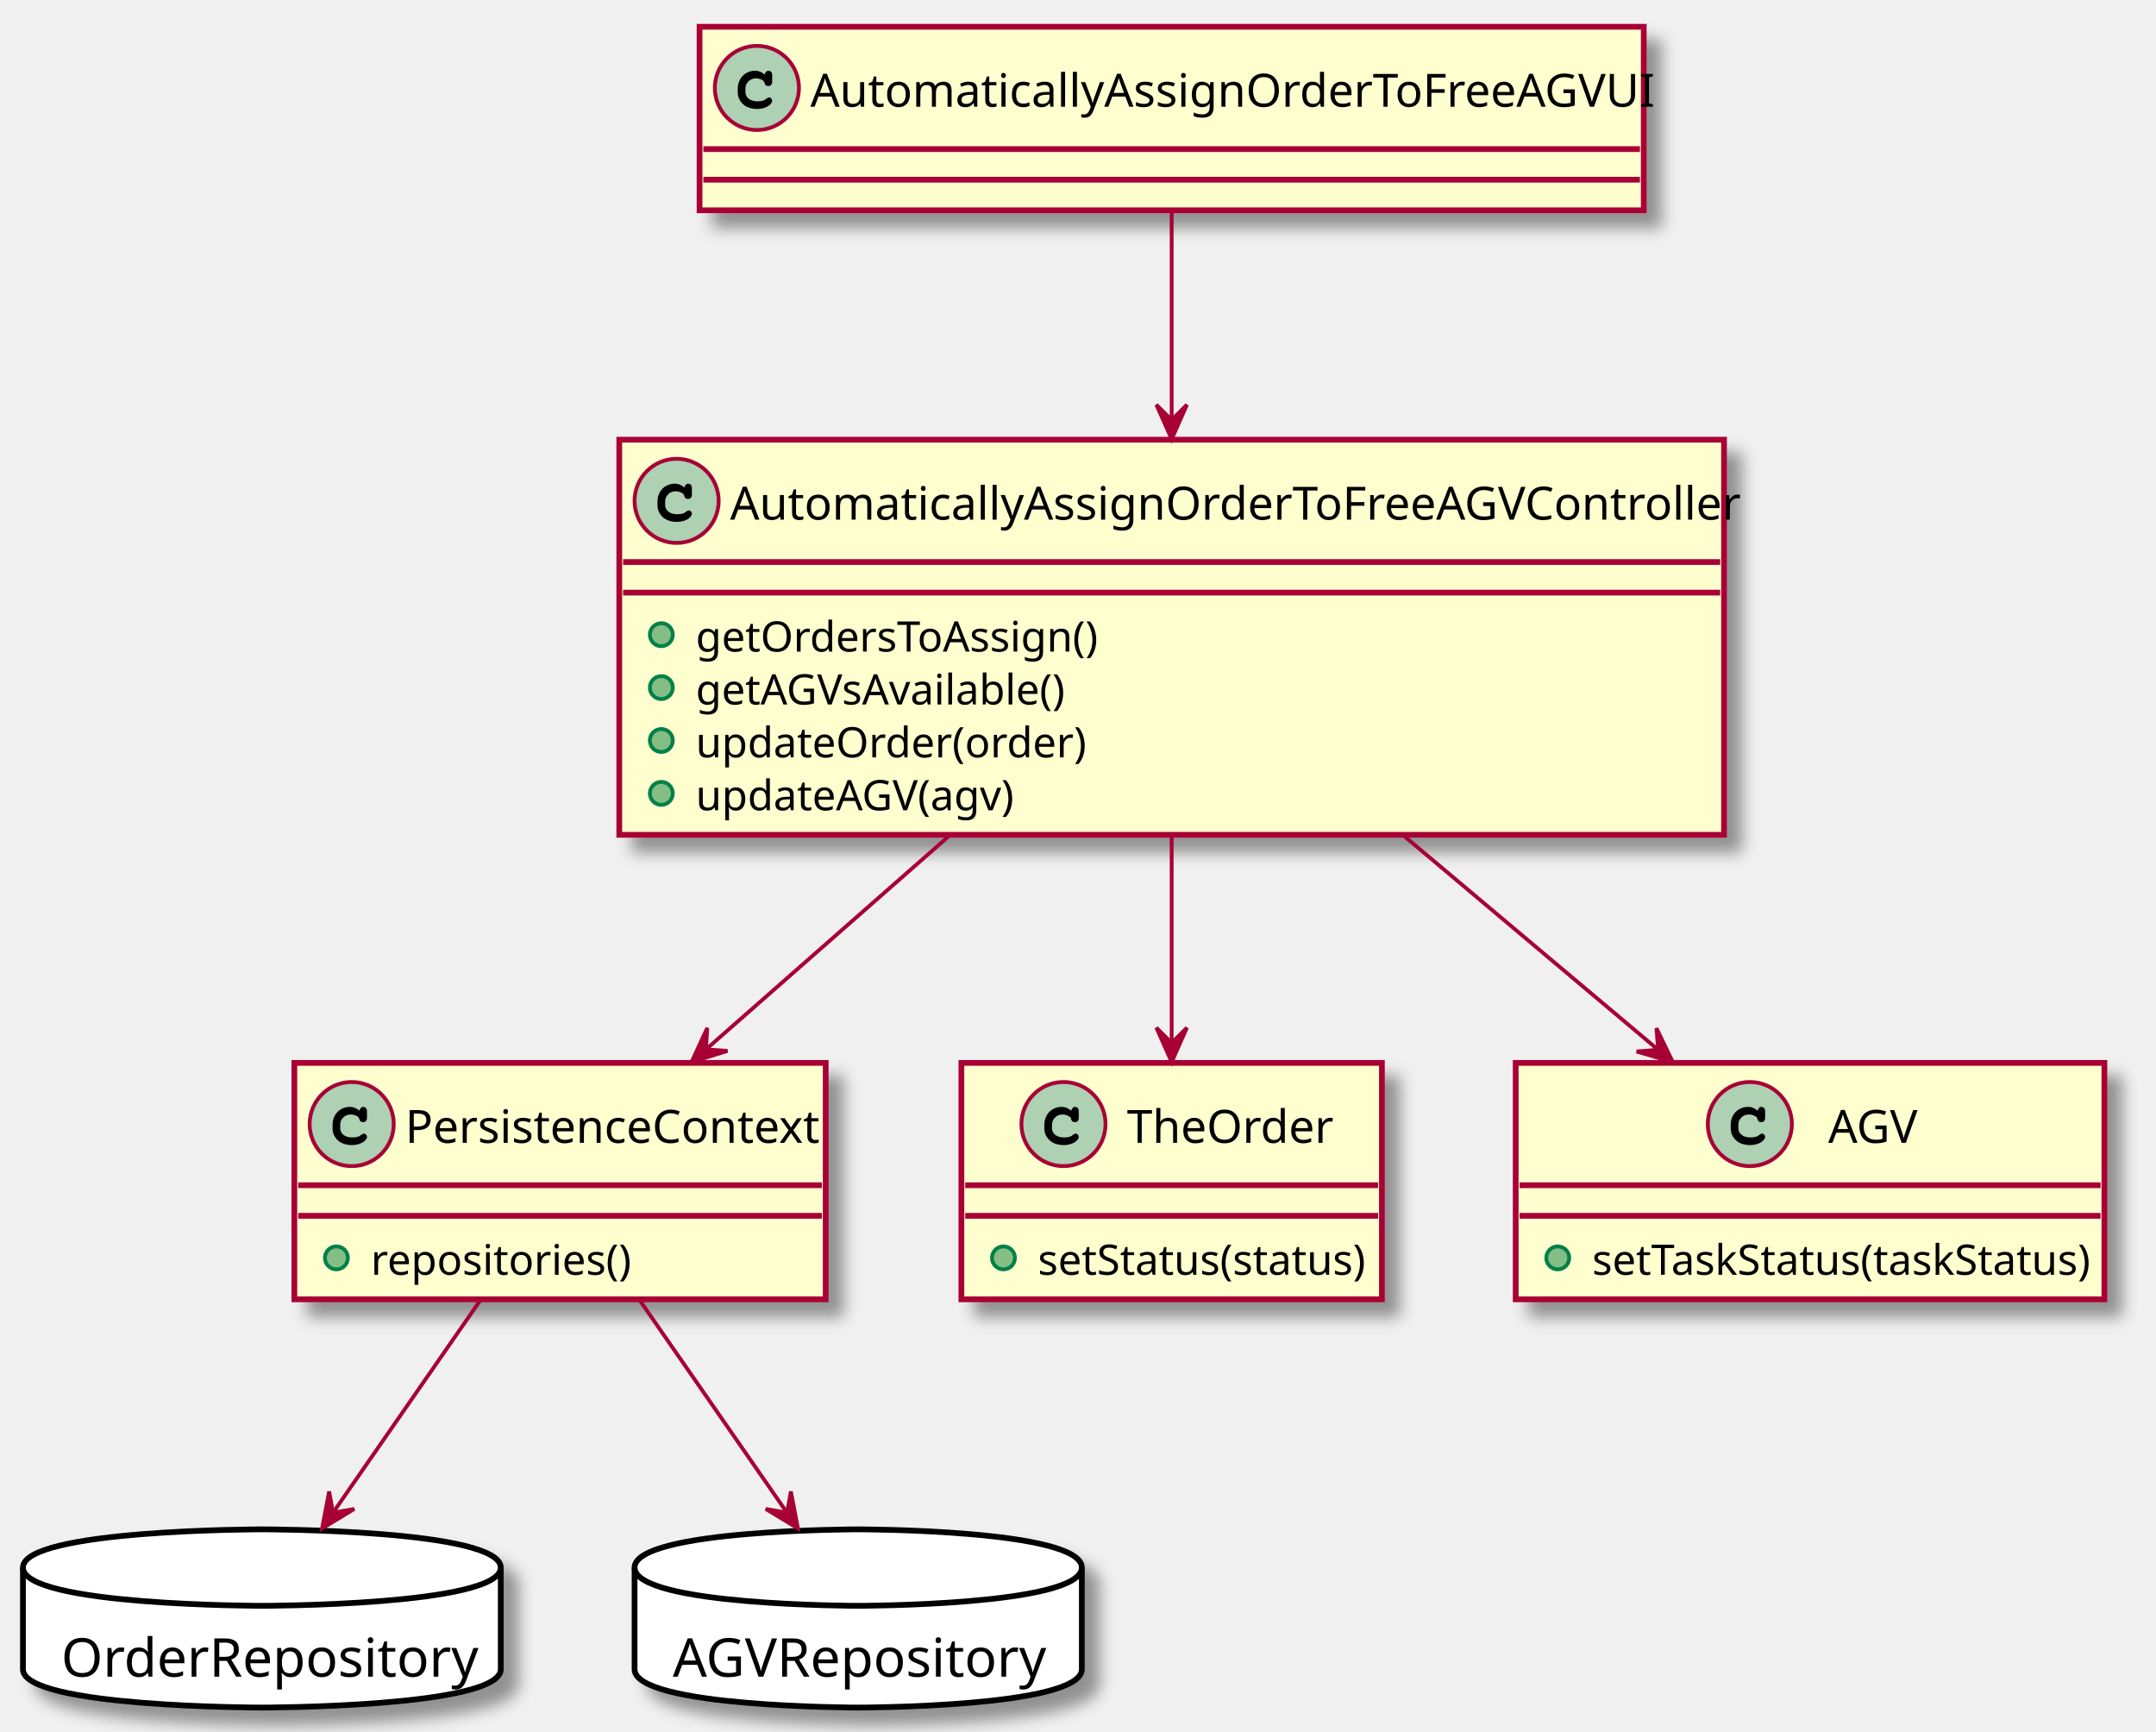
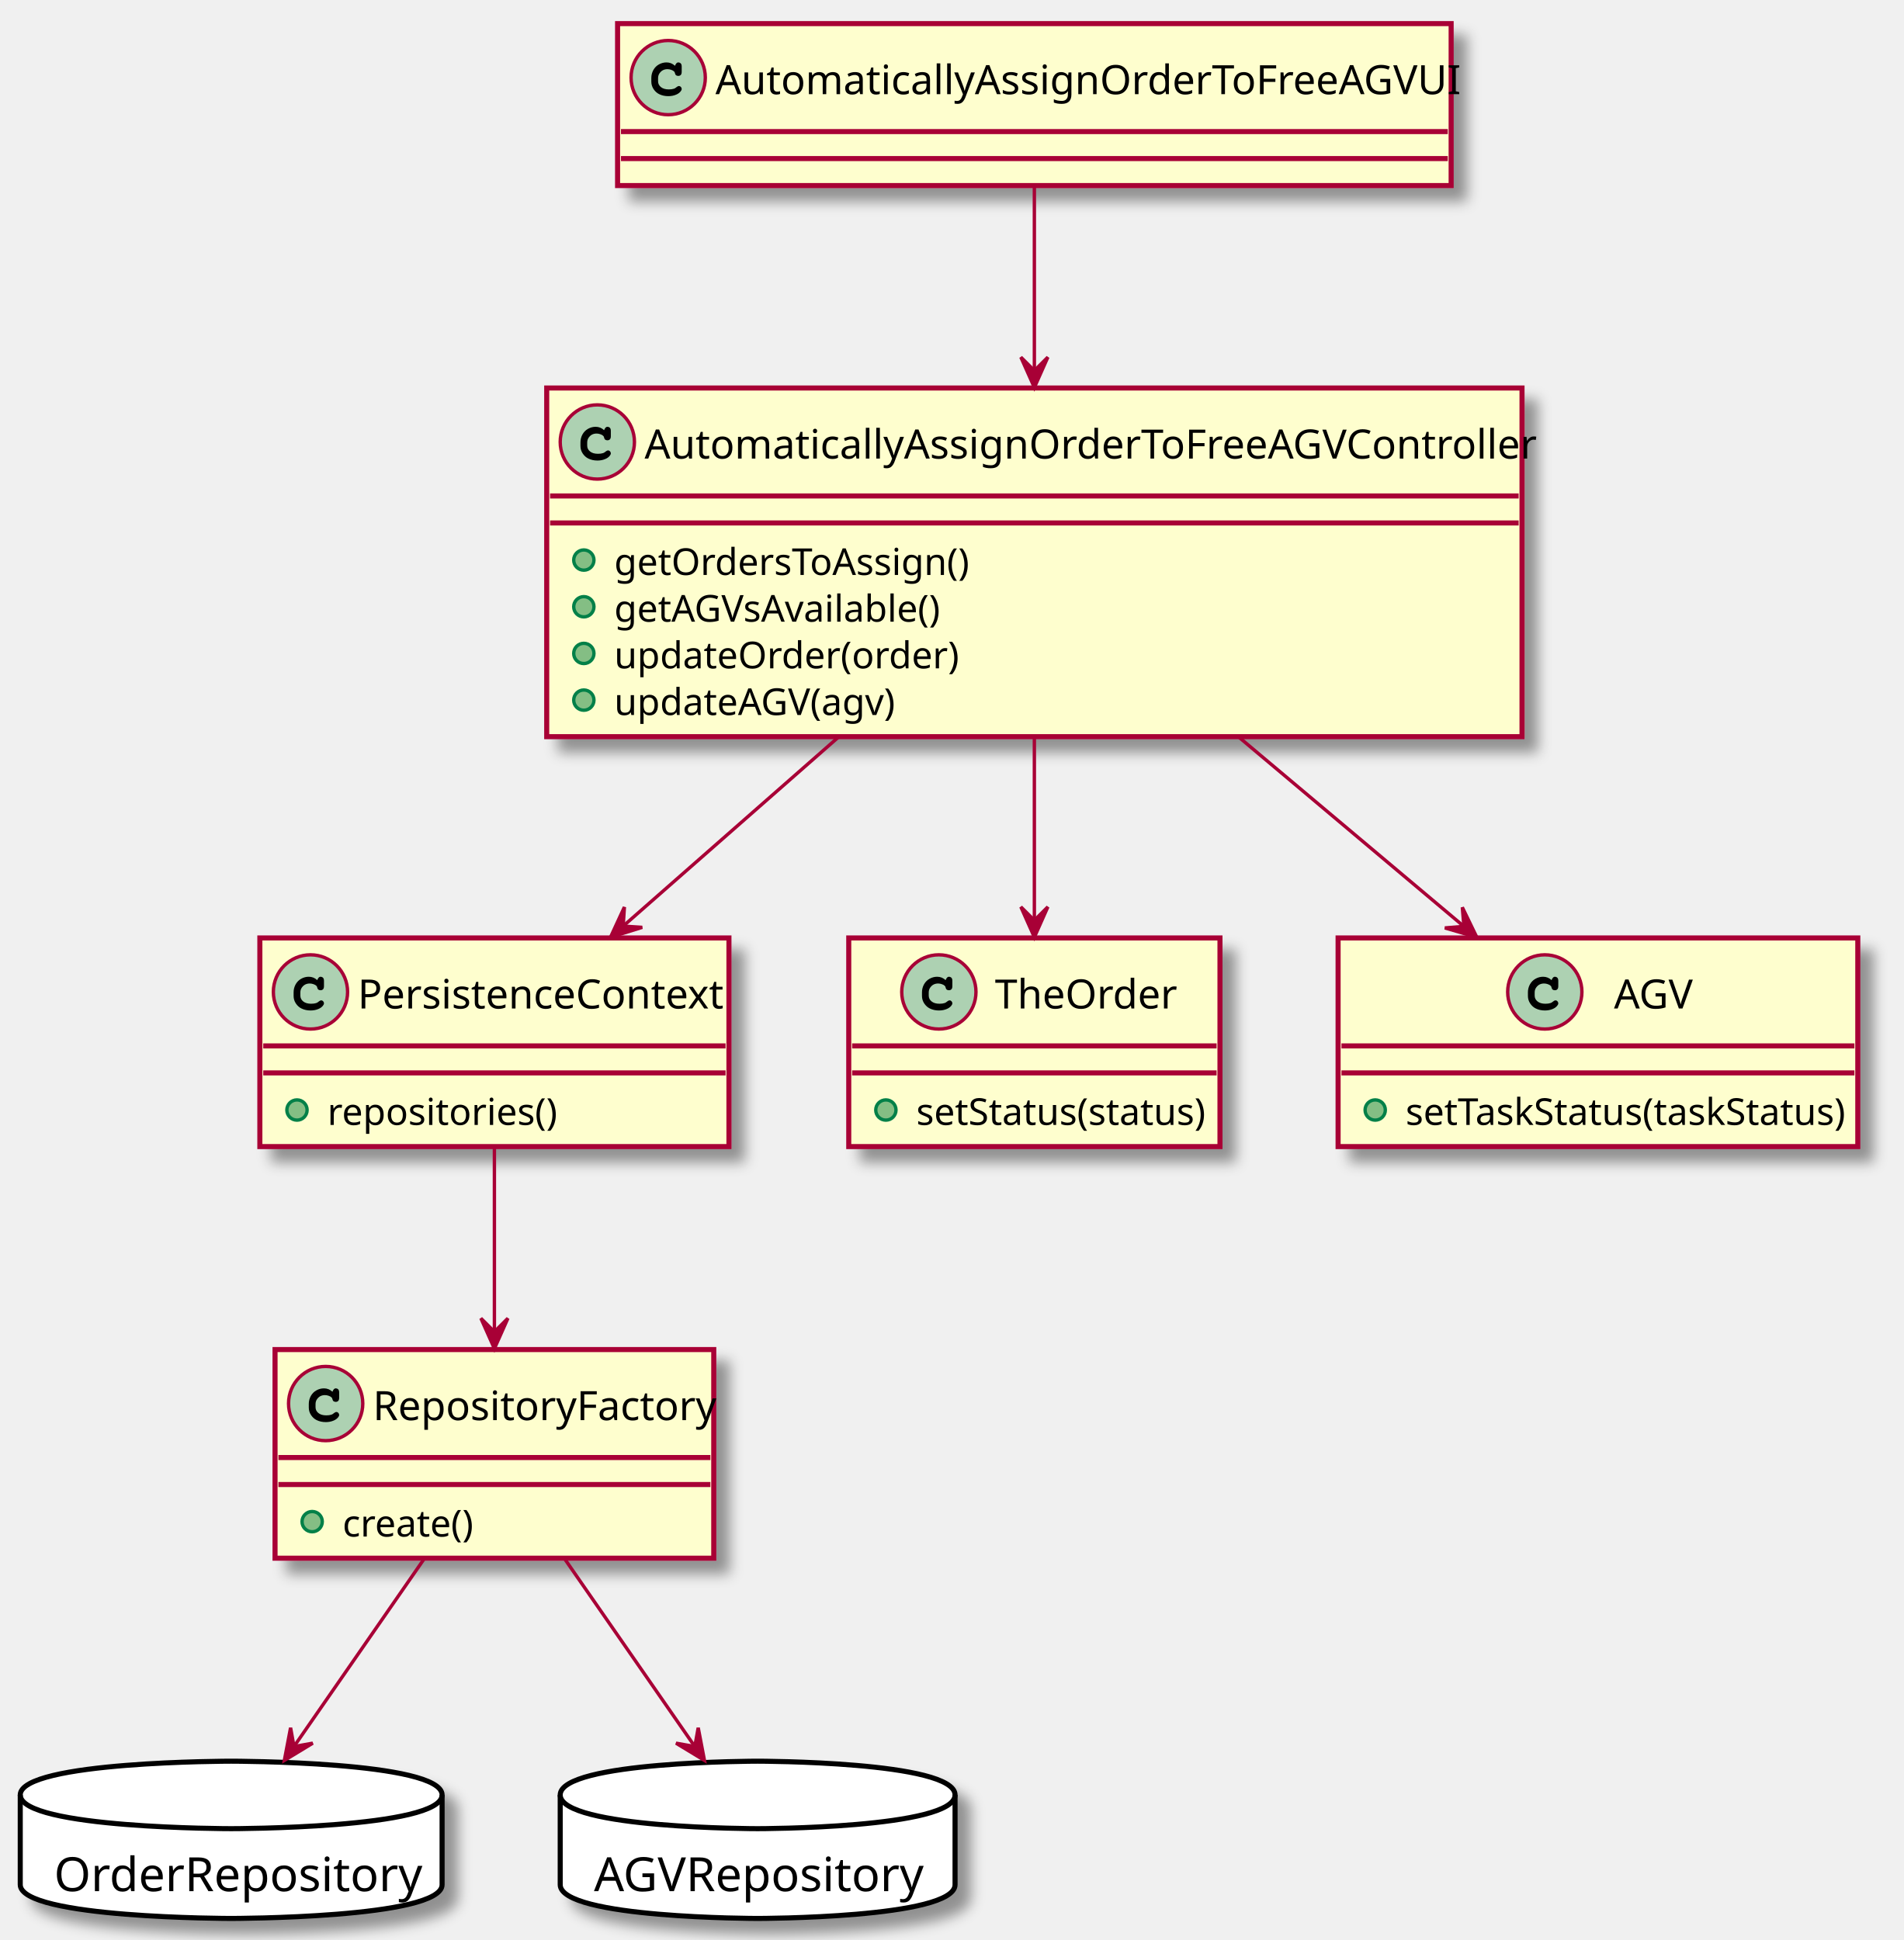
- <svg xmlns="http://www.w3.org/2000/svg" contentScriptType="application/ecmascript" contentStyleType="text/css" height="453px" preserveAspectRatio="none" style="width:564px;height:453px;background:#FFFFFF;" version="1.1" viewBox="0 0 564 453" width="564px" zoomAndPan="magnify">
+ <svg xmlns="http://www.w3.org/2000/svg" contentScriptType="application/ecmascript" contentStyleType="text/css" height="575px" preserveAspectRatio="none" style="width:564px;height:575px;background:#FFFFFF;" version="1.1" viewBox="0 0 564 575" width="564px" zoomAndPan="magnify">
  <defs>
-     <filter height="300%" id="fejms9q6s7urb" width="300%" x="-1" y="-1">
+     <filter height="300%" id="f1x1dgup598dtv" width="300%" x="-1" y="-1">
      <feGaussianBlur result="blurOut" stdDeviation="2.0" />
      <feColorMatrix in="blurOut" result="blurOut2" type="matrix" values="0 0 0 0 0 0 0 0 0 0 0 0 0 0 0 0 0 0 .4 0" />
      <feOffset dx="4.0" dy="4.0" in="blurOut2" result="blurOut3" />
      <feBlend in="SourceGraphic" in2="blurOut3" mode="normal" />
    </filter>
  </defs>
  <g>
-     <path d="M6,410 C6,400 68.5,400 68.5,400 C68.5,400 131,400 131,410 L131,436.609 C131,446.609 68.5,446.609 68.5,446.609 C68.5,446.609 6,446.609 6,436.609 L6,410 " fill="#FFFFFF" filter="url(#fejms9q6s7urb)" style="stroke:#000000;stroke-width:1.5;" />
-     <path d="M6,410 C6,420 68.5,420 68.5,420 C68.5,420 131,420 131,410 " fill="none" style="stroke:#000000;stroke-width:1.5;" />
-     <text fill="#000000" font-family="sans-serif" font-size="14" lengthAdjust="spacing" textLength="105" x="16" y="438.533">OrderRepository</text>
-     <path d="M166,410 C166,400 224.5,400 224.5,400 C224.5,400 283,400 283,410 L283,436.609 C283,446.609 224.5,446.609 224.5,446.609 C224.5,446.609 166,446.609 166,436.609 L166,410 " fill="#FFFFFF" filter="url(#fejms9q6s7urb)" style="stroke:#000000;stroke-width:1.5;" />
-     <path d="M166,410 C166,420 224.5,420 224.5,420 C224.5,420 283,420 283,410 " fill="none" style="stroke:#000000;stroke-width:1.5;" />
-     <text fill="#000000" font-family="sans-serif" font-size="14" lengthAdjust="spacing" textLength="97" x="176" y="438.533">AGVRepository</text>
-     <rect codeLine="2" fill="#FEFECE" filter="url(#fejms9q6s7urb)" height="48" id="AutomaticallyAssignOrderToFreeAGVUI" style="stroke:#A80036;stroke-width:1.5;" width="247" x="183" y="7" />
+     <path d="M6,532 C6,522 68.5,522 68.5,522 C68.5,522 131,522 131,532 L131,558.609 C131,568.609 68.5,568.609 68.5,568.609 C68.5,568.609 6,568.609 6,558.609 L6,532 " fill="#FFFFFF" filter="url(#f1x1dgup598dtv)" style="stroke:#000000;stroke-width:1.5;" />
+     <path d="M6,532 C6,542 68.5,542 68.5,542 C68.5,542 131,542 131,532 " fill="none" style="stroke:#000000;stroke-width:1.5;" />
+     <text fill="#000000" font-family="sans-serif" font-size="14" lengthAdjust="spacing" textLength="105" x="16" y="560.533">OrderRepository</text>
+     <path d="M166,532 C166,522 224.5,522 224.5,522 C224.5,522 283,522 283,532 L283,558.609 C283,568.609 224.5,568.609 224.5,568.609 C224.5,568.609 166,568.609 166,558.609 L166,532 " fill="#FFFFFF" filter="url(#f1x1dgup598dtv)" style="stroke:#000000;stroke-width:1.5;" />
+     <path d="M166,532 C166,542 224.5,542 224.5,542 C224.5,542 283,542 283,532 " fill="none" style="stroke:#000000;stroke-width:1.5;" />
+     <text fill="#000000" font-family="sans-serif" font-size="14" lengthAdjust="spacing" textLength="97" x="176" y="560.533">AGVRepository</text>
+     <rect codeLine="2" fill="#FEFECE" filter="url(#f1x1dgup598dtv)" height="48" id="AutomaticallyAssignOrderToFreeAGVUI" style="stroke:#A80036;stroke-width:1.5;" width="247" x="183" y="7" />
    <ellipse cx="198" cy="23" fill="#ADD1B2" rx="11" ry="11" style="stroke:#A80036;stroke-width:1.0;" />
    <path d="M200,19.5 Q200.203,19 200.438,18.75 Q200.672,18.5 200.938,18.5 Q201.406,18.5 201.703,18.781 Q202,19.062 202,19.719 L202,21.281 Q202,21.938 201.719,22.219 Q201.438,22.5 201,22.5 Q200.609,22.5 200.359,22.328 Q200.109,22.156 200,21.703 Q199.953,21.391 199.781,21.219 Q199.469,20.891 198.906,20.703 Q198.344,20.5 197.781,20.5 Q197.078,20.5 196.484,20.781 Q195.906,21.062 195.453,21.688 Q195,22.312 195,23.172 L195,24.094 Q195,25.125 195.844,25.812 Q196.688,26.5 198.188,26.5 Q199.078,26.5 199.703,26.297 Q200.062,26.188 200.469,25.828 Q200.734,25.625 200.875,25.562 Q201.016,25.5 201.188,25.5 Q201.516,25.5 201.75,25.766 Q202,26.016 202,26.375 Q202,26.719 201.656,27.125 Q201.156,27.719 200.359,28.047 Q199.312,28.5 198.031,28.5 Q196.531,28.5 195.328,27.906 Q194.359,27.438 193.672,26.422 Q193,25.406 193,24.203 L193,23.109 Q193,21.859 193.594,20.766 Q194.203,19.672 195.25,19.094 Q196.312,18.5 197.5,18.5 Q198.219,18.5 198.844,18.75 Q199.469,19 200,19.5 Z " fill="#000000" />
    <text fill="#000000" font-family="sans-serif" font-size="12" lengthAdjust="spacing" textLength="215" x="212" y="27.91">AutomaticallyAssignOrderToFreeAGVUI</text>
    <line style="stroke:#A80036;stroke-width:1.5;" x1="184" x2="429" y1="39" y2="39" />
    <line style="stroke:#A80036;stroke-width:1.5;" x1="184" x2="429" y1="47" y2="47" />
-     <rect codeLine="5" fill="#FEFECE" filter="url(#fejms9q6s7urb)" height="103.344" id="AutomaticallyAssignOrderToFreeAGVController" style="stroke:#A80036;stroke-width:1.5;" width="289" x="162" y="115" />
+     <rect codeLine="5" fill="#FEFECE" filter="url(#f1x1dgup598dtv)" height="103.344" id="AutomaticallyAssignOrderToFreeAGVController" style="stroke:#A80036;stroke-width:1.5;" width="289" x="162" y="115" />
    <ellipse cx="177" cy="131" fill="#ADD1B2" rx="11" ry="11" style="stroke:#A80036;stroke-width:1.0;" />
    <path d="M179,127.5 Q179.203,127 179.438,126.75 Q179.672,126.5 179.938,126.5 Q180.406,126.5 180.703,126.781 Q181,127.062 181,127.719 L181,129.281 Q181,129.938 180.719,130.219 Q180.438,130.5 180,130.5 Q179.609,130.5 179.359,130.328 Q179.109,130.156 179,129.703 Q178.953,129.391 178.781,129.219 Q178.469,128.891 177.906,128.703 Q177.344,128.5 176.781,128.5 Q176.078,128.5 175.484,128.781 Q174.906,129.062 174.453,129.688 Q174,130.312 174,131.172 L174,132.094 Q174,133.125 174.844,133.812 Q175.688,134.5 177.188,134.5 Q178.078,134.5 178.703,134.297 Q179.062,134.188 179.469,133.828 Q179.734,133.625 179.875,133.562 Q180.016,133.5 180.188,133.5 Q180.516,133.5 180.75,133.766 Q181,134.016 181,134.375 Q181,134.719 180.656,135.125 Q180.156,135.719 179.359,136.047 Q178.312,136.5 177.031,136.5 Q175.531,136.5 174.328,135.906 Q173.359,135.438 172.672,134.422 Q172,133.406 172,132.203 L172,131.109 Q172,129.859 172.594,128.766 Q173.203,127.672 174.25,127.094 Q175.312,126.5 176.5,126.5 Q177.219,126.5 177.844,126.75 Q178.469,127 179,127.5 Z " fill="#000000" />
    <text fill="#000000" font-family="sans-serif" font-size="12" lengthAdjust="spacing" textLength="257" x="191" y="135.91">AutomaticallyAssignOrderToFreeAGVController</text>
    <line style="stroke:#A80036;stroke-width:1.5;" x1="163" x2="450" y1="147" y2="147" />
    <line style="stroke:#A80036;stroke-width:1.5;" x1="163" x2="450" y1="155" y2="155" />
    <ellipse cx="173" cy="166" fill="#84BE84" rx="3" ry="3" style="stroke:#038048;stroke-width:1.0;" />
    <text fill="#000000" font-family="sans-serif" font-size="11" lengthAdjust="spacing" textLength="103" x="182" y="170.419">getOrdersToAssign()</text>
    <ellipse cx="173" cy="179.836" fill="#84BE84" rx="3" ry="3" style="stroke:#038048;stroke-width:1.0;" />
    <text fill="#000000" font-family="sans-serif" font-size="11" lengthAdjust="spacing" textLength="97" x="182" y="184.255">getAGVsAvailable()</text>
    <ellipse cx="173" cy="193.672" fill="#84BE84" rx="3" ry="3" style="stroke:#038048;stroke-width:1.0;" />
    <text fill="#000000" font-family="sans-serif" font-size="11" lengthAdjust="spacing" textLength="95" x="182" y="198.091">updateOrder(order)</text>
    <ellipse cx="173" cy="207.508" fill="#84BE84" rx="3" ry="3" style="stroke:#038048;stroke-width:1.0;" />
    <text fill="#000000" font-family="sans-serif" font-size="11" lengthAdjust="spacing" textLength="83" x="182" y="211.927">updateAGV(agv)</text>
-     <rect codeLine="12" fill="#FEFECE" filter="url(#fejms9q6s7urb)" height="61.836" id="PersistenceContext" style="stroke:#A80036;stroke-width:1.5;" width="139" x="77" y="278" />
+     <rect codeLine="12" fill="#FEFECE" filter="url(#f1x1dgup598dtv)" height="61.836" id="PersistenceContext" style="stroke:#A80036;stroke-width:1.5;" width="139" x="77" y="278" />
    <ellipse cx="92" cy="294" fill="#ADD1B2" rx="11" ry="11" style="stroke:#A80036;stroke-width:1.0;" />
    <path d="M94,290.5 Q94.203,290 94.438,289.75 Q94.672,289.5 94.938,289.5 Q95.406,289.5 95.703,289.781 Q96,290.062 96,290.719 L96,292.281 Q96,292.938 95.719,293.219 Q95.438,293.5 95,293.5 Q94.609,293.5 94.359,293.328 Q94.109,293.156 94,292.703 Q93.953,292.391 93.781,292.219 Q93.469,291.891 92.906,291.703 Q92.344,291.5 91.781,291.5 Q91.078,291.5 90.484,291.781 Q89.906,292.062 89.453,292.688 Q89,293.312 89,294.172 L89,295.094 Q89,296.125 89.844,296.812 Q90.688,297.5 92.188,297.5 Q93.078,297.5 93.703,297.297 Q94.062,297.188 94.469,296.828 Q94.734,296.625 94.875,296.562 Q95.016,296.5 95.188,296.5 Q95.516,296.5 95.75,296.766 Q96,297.016 96,297.375 Q96,297.719 95.656,298.125 Q95.156,298.719 94.359,299.047 Q93.312,299.5 92.031,299.5 Q90.531,299.5 89.328,298.906 Q88.359,298.438 87.672,297.422 Q87,296.406 87,295.203 L87,294.109 Q87,292.859 87.594,291.766 Q88.203,290.672 89.25,290.094 Q90.312,289.5 91.5,289.5 Q92.219,289.5 92.844,289.75 Q93.469,290 94,290.5 Z " fill="#000000" />
    <text fill="#000000" font-family="sans-serif" font-size="12" lengthAdjust="spacing" textLength="107" x="106" y="298.91">PersistenceContext</text>
    <line style="stroke:#A80036;stroke-width:1.5;" x1="78" x2="215" y1="310" y2="310" />
    <line style="stroke:#A80036;stroke-width:1.5;" x1="78" x2="215" y1="318" y2="318" />
    <ellipse cx="88" cy="329" fill="#84BE84" rx="3" ry="3" style="stroke:#038048;stroke-width:1.0;" />
    <text fill="#000000" font-family="sans-serif" font-size="11" lengthAdjust="spacing" textLength="65" x="97" y="333.419">repositories()</text>
-     <rect codeLine="22" fill="#FEFECE" filter="url(#fejms9q6s7urb)" height="61.836" id="TheOrder" style="stroke:#A80036;stroke-width:1.5;" width="110" x="251.5" y="278" />
+     <rect codeLine="16" fill="#FEFECE" filter="url(#f1x1dgup598dtv)" height="61.836" id="RepositoryFactory" style="stroke:#A80036;stroke-width:1.5;" width="130" x="81.5" y="400" />
+     <ellipse cx="96.5" cy="416" fill="#ADD1B2" rx="11" ry="11" style="stroke:#A80036;stroke-width:1.0;" />
+     <path d="M98.5,412.5 Q98.703,412 98.938,411.75 Q99.172,411.5 99.438,411.5 Q99.906,411.5 100.203,411.781 Q100.5,412.062 100.5,412.719 L100.5,414.281 Q100.5,414.938 100.219,415.219 Q99.938,415.5 99.5,415.5 Q99.109,415.5 98.859,415.328 Q98.609,415.156 98.5,414.703 Q98.453,414.391 98.281,414.219 Q97.969,413.891 97.406,413.703 Q96.844,413.5 96.281,413.5 Q95.578,413.5 94.984,413.781 Q94.406,414.062 93.953,414.688 Q93.5,415.312 93.5,416.172 L93.5,417.094 Q93.5,418.125 94.344,418.812 Q95.188,419.5 96.688,419.5 Q97.578,419.5 98.203,419.297 Q98.562,419.188 98.969,418.828 Q99.234,418.625 99.375,418.562 Q99.516,418.5 99.688,418.5 Q100.016,418.5 100.25,418.766 Q100.5,419.016 100.5,419.375 Q100.5,419.719 100.156,420.125 Q99.656,420.719 98.859,421.047 Q97.812,421.5 96.531,421.5 Q95.031,421.5 93.828,420.906 Q92.859,420.438 92.172,419.422 Q91.5,418.406 91.5,417.203 L91.5,416.109 Q91.5,414.859 92.094,413.766 Q92.703,412.672 93.75,412.094 Q94.812,411.5 96,411.5 Q96.719,411.5 97.344,411.75 Q97.969,412 98.5,412.5 Z " fill="#000000" />
+     <text fill="#000000" font-family="sans-serif" font-size="12" lengthAdjust="spacing" textLength="98" x="110.5" y="420.91">RepositoryFactory</text>
+     <line style="stroke:#A80036;stroke-width:1.5;" x1="82.5" x2="210.5" y1="432" y2="432" />
+     <line style="stroke:#A80036;stroke-width:1.5;" x1="82.5" x2="210.5" y1="440" y2="440" />
+     <ellipse cx="92.5" cy="451" fill="#84BE84" rx="3" ry="3" style="stroke:#038048;stroke-width:1.0;" />
+     <text fill="#000000" font-family="sans-serif" font-size="11" lengthAdjust="spacing" textLength="39" x="101.5" y="455.419">create()</text>
+     <rect codeLine="26" fill="#FEFECE" filter="url(#f1x1dgup598dtv)" height="61.836" id="TheOrder" style="stroke:#A80036;stroke-width:1.5;" width="110" x="251.5" y="278" />
    <ellipse cx="278.2" cy="294" fill="#ADD1B2" rx="11" ry="11" style="stroke:#A80036;stroke-width:1.0;" />
    <path d="M280.2,290.5 Q280.403,290 280.637,289.75 Q280.872,289.5 281.137,289.5 Q281.606,289.5 281.903,289.781 Q282.2,290.062 282.2,290.719 L282.2,292.281 Q282.2,292.938 281.919,293.219 Q281.637,293.5 281.2,293.5 Q280.809,293.5 280.559,293.328 Q280.309,293.156 280.2,292.703 Q280.153,292.391 279.981,292.219 Q279.669,291.891 279.106,291.703 Q278.544,291.5 277.981,291.5 Q277.278,291.5 276.684,291.781 Q276.106,292.062 275.653,292.688 Q275.2,293.312 275.2,294.172 L275.2,295.094 Q275.2,296.125 276.044,296.812 Q276.887,297.5 278.387,297.5 Q279.278,297.5 279.903,297.297 Q280.262,297.188 280.669,296.828 Q280.934,296.625 281.075,296.562 Q281.216,296.5 281.387,296.5 Q281.716,296.5 281.95,296.766 Q282.2,297.016 282.2,297.375 Q282.2,297.719 281.856,298.125 Q281.356,298.719 280.559,299.047 Q279.512,299.5 278.231,299.5 Q276.731,299.5 275.528,298.906 Q274.559,298.438 273.872,297.422 Q273.2,296.406 273.2,295.203 L273.2,294.109 Q273.2,292.859 273.794,291.766 Q274.403,290.672 275.45,290.094 Q276.512,289.5 277.7,289.5 Q278.419,289.5 279.044,289.75 Q279.669,290 280.2,290.5 Z " fill="#000000" />
    <text fill="#000000" font-family="sans-serif" font-size="12" lengthAdjust="spacing" textLength="52" x="294.8" y="298.91">TheOrder</text>
    <line style="stroke:#A80036;stroke-width:1.5;" x1="252.5" x2="360.5" y1="310" y2="310" />
    <line style="stroke:#A80036;stroke-width:1.5;" x1="252.5" x2="360.5" y1="318" y2="318" />
    <ellipse cx="262.5" cy="329" fill="#84BE84" rx="3" ry="3" style="stroke:#038048;stroke-width:1.0;" />
    <text fill="#000000" font-family="sans-serif" font-size="11" lengthAdjust="spacing" textLength="84" x="271.5" y="333.419">setStatus(status)</text>
-     <rect codeLine="26" fill="#FEFECE" filter="url(#fejms9q6s7urb)" height="61.836" id="AGV" style="stroke:#A80036;stroke-width:1.5;" width="154" x="396.5" y="278" />
+     <rect codeLine="30" fill="#FEFECE" filter="url(#f1x1dgup598dtv)" height="61.836" id="AGV" style="stroke:#A80036;stroke-width:1.5;" width="154" x="396.5" y="278" />
    <ellipse cx="457.75" cy="294" fill="#ADD1B2" rx="11" ry="11" style="stroke:#A80036;stroke-width:1.0;" />
    <path d="M459.75,290.5 Q459.953,290 460.188,289.75 Q460.422,289.5 460.688,289.5 Q461.156,289.5 461.453,289.781 Q461.75,290.062 461.75,290.719 L461.75,292.281 Q461.75,292.938 461.469,293.219 Q461.188,293.5 460.75,293.5 Q460.359,293.5 460.109,293.328 Q459.859,293.156 459.75,292.703 Q459.703,292.391 459.531,292.219 Q459.219,291.891 458.656,291.703 Q458.094,291.5 457.531,291.5 Q456.828,291.5 456.234,291.781 Q455.656,292.062 455.203,292.688 Q454.75,293.312 454.75,294.172 L454.75,295.094 Q454.75,296.125 455.594,296.812 Q456.438,297.5 457.938,297.5 Q458.828,297.5 459.453,297.297 Q459.812,297.188 460.219,296.828 Q460.484,296.625 460.625,296.562 Q460.766,296.5 460.938,296.5 Q461.266,296.5 461.5,296.766 Q461.75,297.016 461.75,297.375 Q461.75,297.719 461.406,298.125 Q460.906,298.719 460.109,299.047 Q459.062,299.5 457.781,299.5 Q456.281,299.5 455.078,298.906 Q454.109,298.438 453.422,297.422 Q452.75,296.406 452.75,295.203 L452.75,294.109 Q452.75,292.859 453.344,291.766 Q453.953,290.672 455,290.094 Q456.062,289.5 457.25,289.5 Q457.969,289.5 458.594,289.75 Q459.219,290 459.75,290.5 Z " fill="#000000" />
    <text fill="#000000" font-family="sans-serif" font-size="12" lengthAdjust="spacing" textLength="23" x="478.25" y="298.91">AGV</text>
    <line style="stroke:#A80036;stroke-width:1.5;" x1="397.5" x2="549.5" y1="310" y2="310" />
    <line style="stroke:#A80036;stroke-width:1.5;" x1="397.5" x2="549.5" y1="318" y2="318" />
    <ellipse cx="407.5" cy="329" fill="#84BE84" rx="3" ry="3" style="stroke:#038048;stroke-width:1.0;" />
    <text fill="#000000" font-family="sans-serif" font-size="11" lengthAdjust="spacing" textLength="128" x="416.5" y="333.419">setTaskStatus(taskStatus)</text>
-     <path codeLine="30" d="M306.5,55.25 C306.5,70.28 306.5,90.51 306.5,109.53 " fill="none" id="AutomaticallyAssignOrderToFreeAGVUI-to-AutomaticallyAssignOrderToFreeAGVController" style="stroke:#A80036;stroke-width:1.0;" />
+     <path codeLine="34" d="M306.5,55.25 C306.5,70.28 306.5,90.51 306.5,109.53 " fill="none" id="AutomaticallyAssignOrderToFreeAGVUI-to-AutomaticallyAssignOrderToFreeAGVController" style="stroke:#A80036;stroke-width:1.0;" />
    <polygon fill="#A80036" points="306.5,114.86,310.5,105.86,306.5,109.86,302.5,105.86,306.5,114.86" style="stroke:#A80036;stroke-width:1.0;" />
-     <path codeLine="32" d="M248.74,218.22 C227.42,236.94 203.82,257.67 184.67,274.48 " fill="none" id="AutomaticallyAssignOrderToFreeAGVController-to-PersistenceContext" style="stroke:#A80036;stroke-width:1.0;" />
+     <path codeLine="36" d="M248.74,218.22 C227.42,236.94 203.82,257.67 184.67,274.48 " fill="none" id="AutomaticallyAssignOrderToFreeAGVController-to-PersistenceContext" style="stroke:#A80036;stroke-width:1.0;" />
    <polygon fill="#A80036" points="180.9,277.79,190.302,274.856,184.657,274.49,185.022,268.845,180.9,277.79" style="stroke:#A80036;stroke-width:1.0;" />
-     <path codeLine="34" d="M125.6,340.15 C113.62,357.43 98.71,378.93 87.13,395.63 " fill="none" id="PersistenceContext-to-OrderRepository" style="stroke:#A80036;stroke-width:1.0;" />
-     <polygon fill="#A80036" points="84.26,399.77,92.679,394.659,87.112,395.663,86.108,390.096,84.26,399.77" style="stroke:#A80036;stroke-width:1.0;" />
-     <path codeLine="35" d="M167.4,340.15 C179.38,357.43 194.29,378.93 205.87,395.63 " fill="none" id="PersistenceContext-to-AGVRepository" style="stroke:#A80036;stroke-width:1.0;" />
-     <polygon fill="#A80036" points="208.74,399.77,206.892,390.096,205.888,395.663,200.321,394.659,208.74,399.77" style="stroke:#A80036;stroke-width:1.0;" />
-     <path codeLine="37" d="M306.5,218.22 C306.5,236.32 306.5,256.29 306.5,272.79 " fill="none" id="AutomaticallyAssignOrderToFreeAGVController-to-TheOrder" style="stroke:#A80036;stroke-width:1.0;" />
+     <path codeLine="38" d="M146.5,340.28 C146.5,356.77 146.5,377.26 146.5,394.49 " fill="none" id="PersistenceContext-to-RepositoryFactory" style="stroke:#A80036;stroke-width:1.0;" />
+     <polygon fill="#A80036" points="146.5,399.73,150.5,390.73,146.5,394.73,142.5,390.73,146.5,399.73" style="stroke:#A80036;stroke-width:1.0;" />
+     <path codeLine="40" d="M125.6,462.15 C113.62,479.43 98.71,500.93 87.13,517.63 " fill="none" id="RepositoryFactory-to-OrderRepository" style="stroke:#A80036;stroke-width:1.0;" />
+     <polygon fill="#A80036" points="84.26,521.77,92.679,516.659,87.112,517.663,86.108,512.096,84.26,521.77" style="stroke:#A80036;stroke-width:1.0;" />
+     <path codeLine="41" d="M167.4,462.15 C179.38,479.43 194.29,500.93 205.87,517.63 " fill="none" id="RepositoryFactory-to-AGVRepository" style="stroke:#A80036;stroke-width:1.0;" />
+     <polygon fill="#A80036" points="208.74,521.77,206.892,512.096,205.888,517.663,200.321,516.659,208.74,521.77" style="stroke:#A80036;stroke-width:1.0;" />
+     <path codeLine="43" d="M306.5,218.22 C306.5,236.32 306.5,256.29 306.5,272.79 " fill="none" id="AutomaticallyAssignOrderToFreeAGVController-to-TheOrder" style="stroke:#A80036;stroke-width:1.0;" />
    <polygon fill="#A80036" points="306.5,277.79,310.5,268.79,306.5,272.79,302.5,268.79,306.5,277.79" style="stroke:#A80036;stroke-width:1.0;" />
-     <path codeLine="38" d="M366.79,218.22 C389.04,236.94 413.67,257.67 433.66,274.48 " fill="none" id="AutomaticallyAssignOrderToFreeAGVController-to-AGV" style="stroke:#A80036;stroke-width:1.0;" />
+     <path codeLine="44" d="M366.79,218.22 C389.04,236.94 413.67,257.67 433.66,274.48 " fill="none" id="AutomaticallyAssignOrderToFreeAGVController-to-AGV" style="stroke:#A80036;stroke-width:1.0;" />
    <polygon fill="#A80036" points="437.6,277.79,433.315,268.922,433.784,274.56,428.146,275.029,437.6,277.79" style="stroke:#A80036;stroke-width:1.0;" />
  </g>
</svg>
